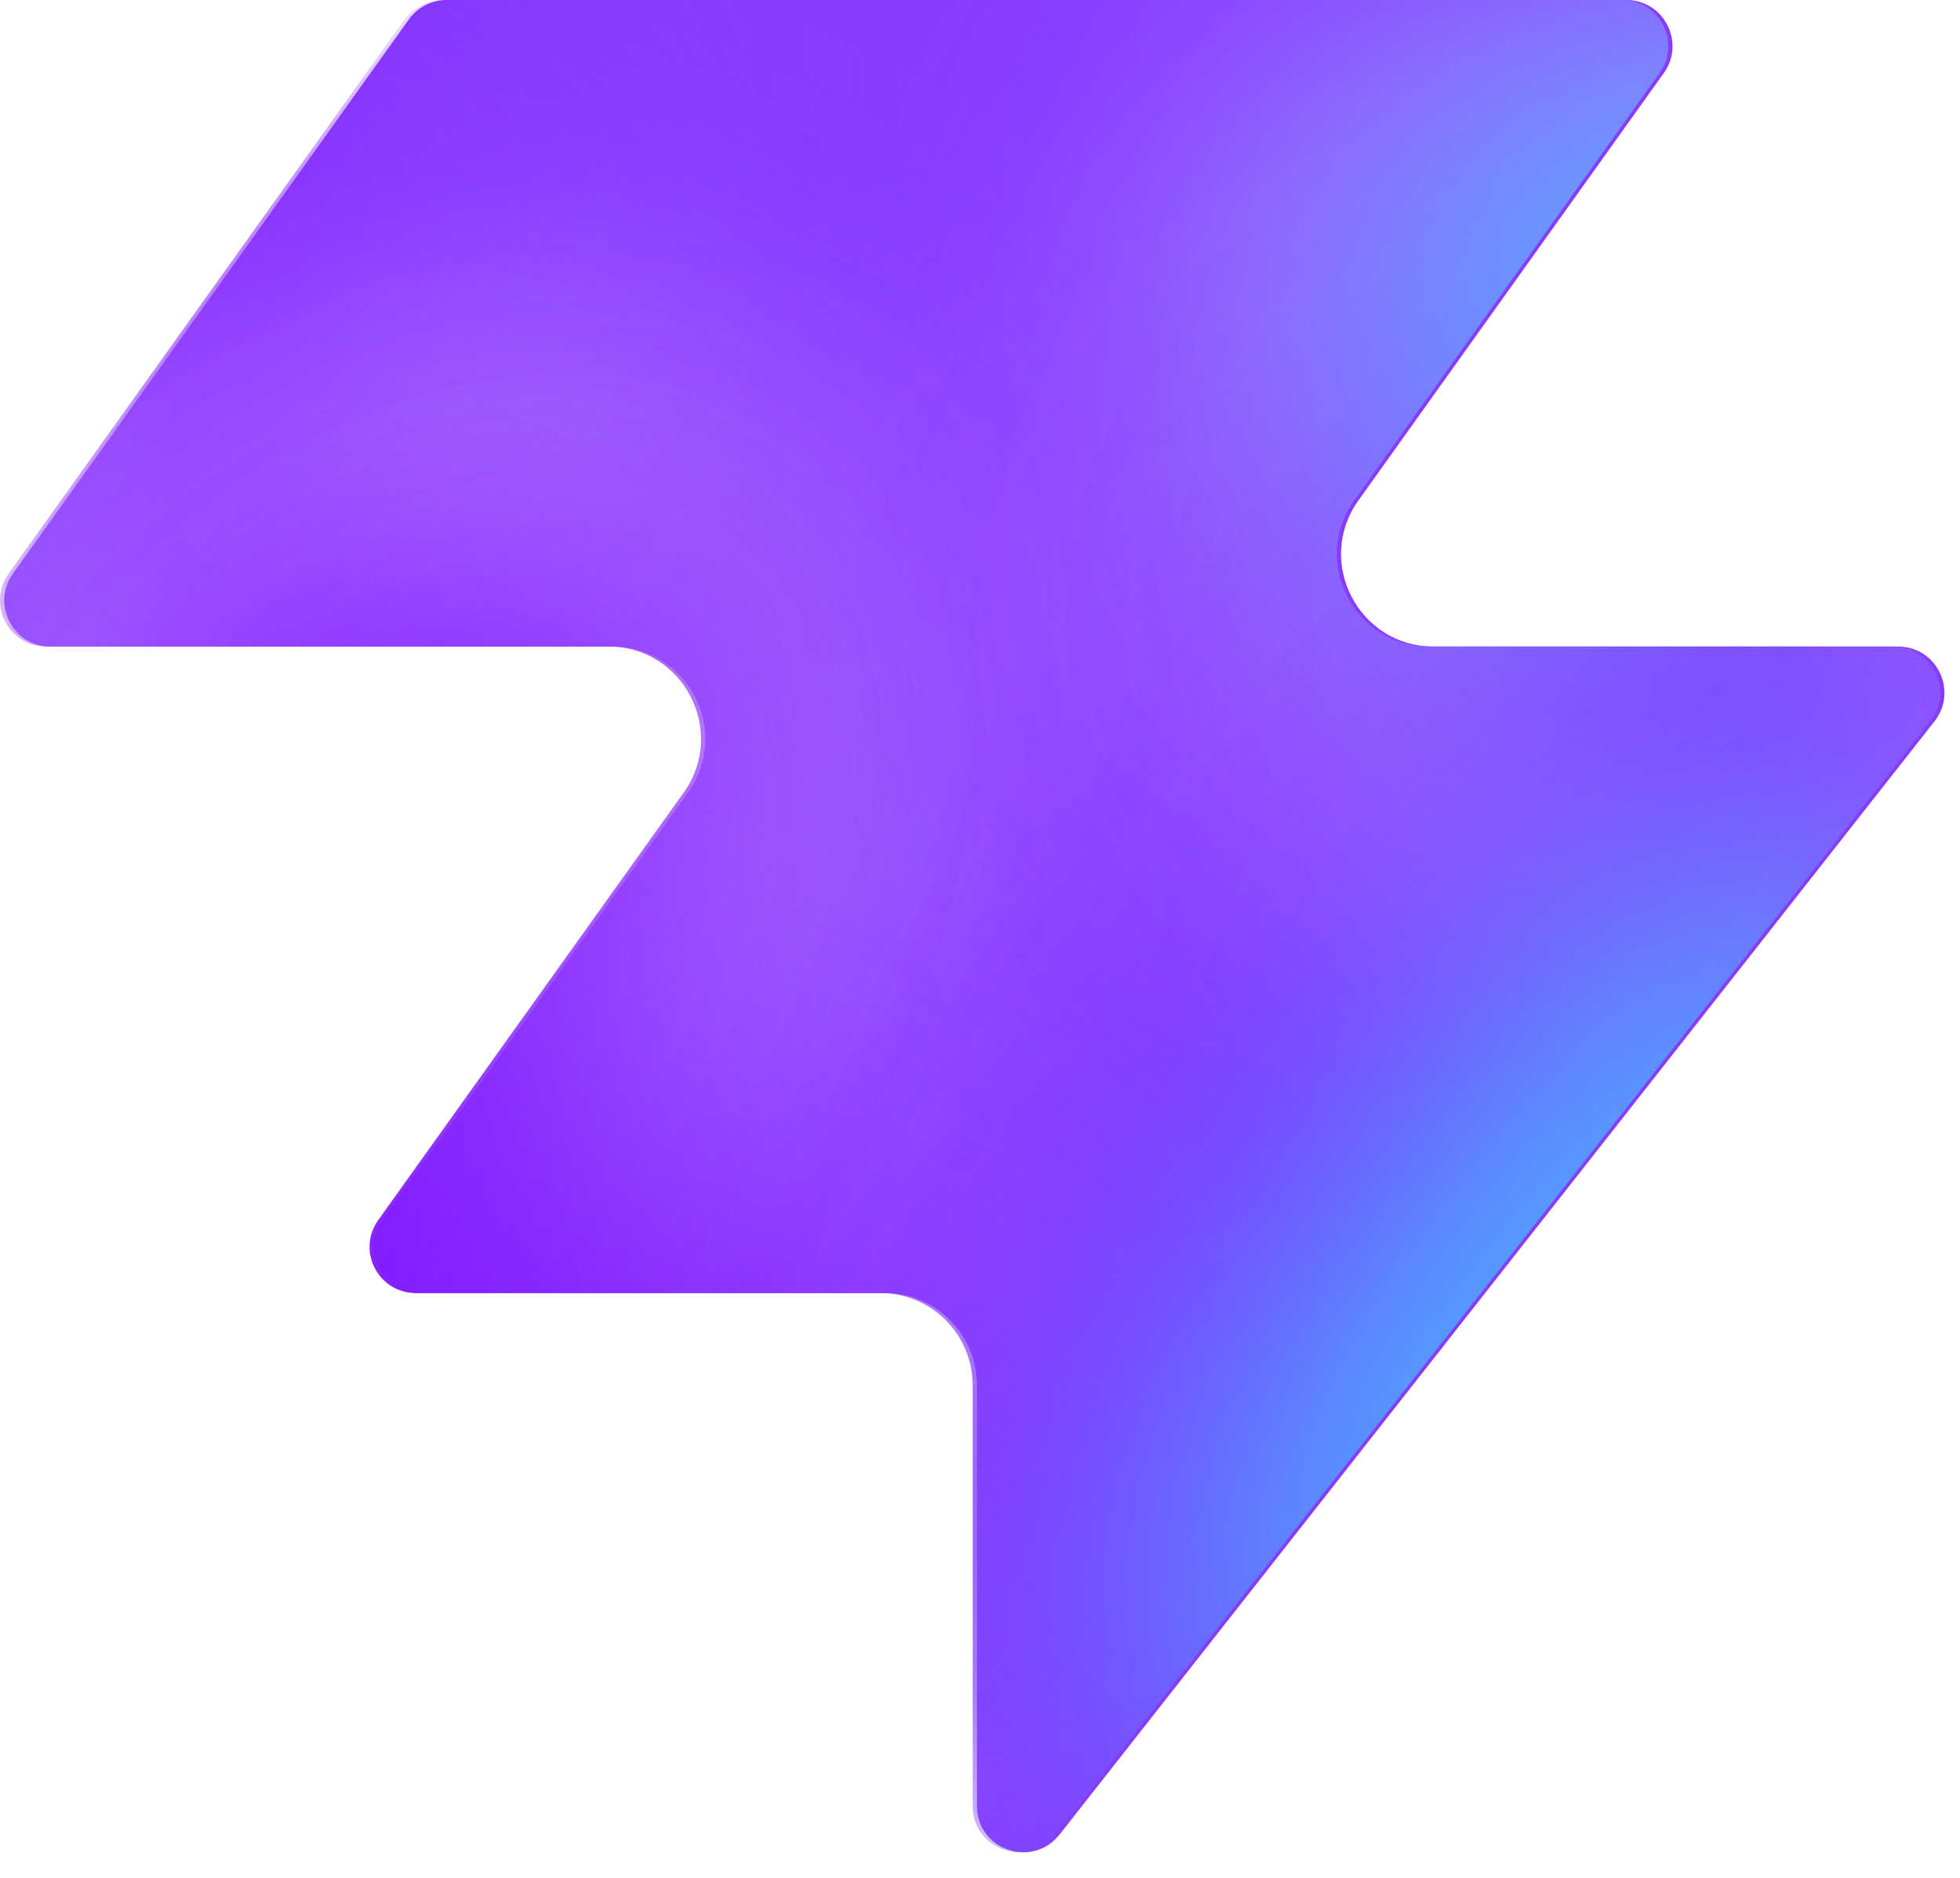
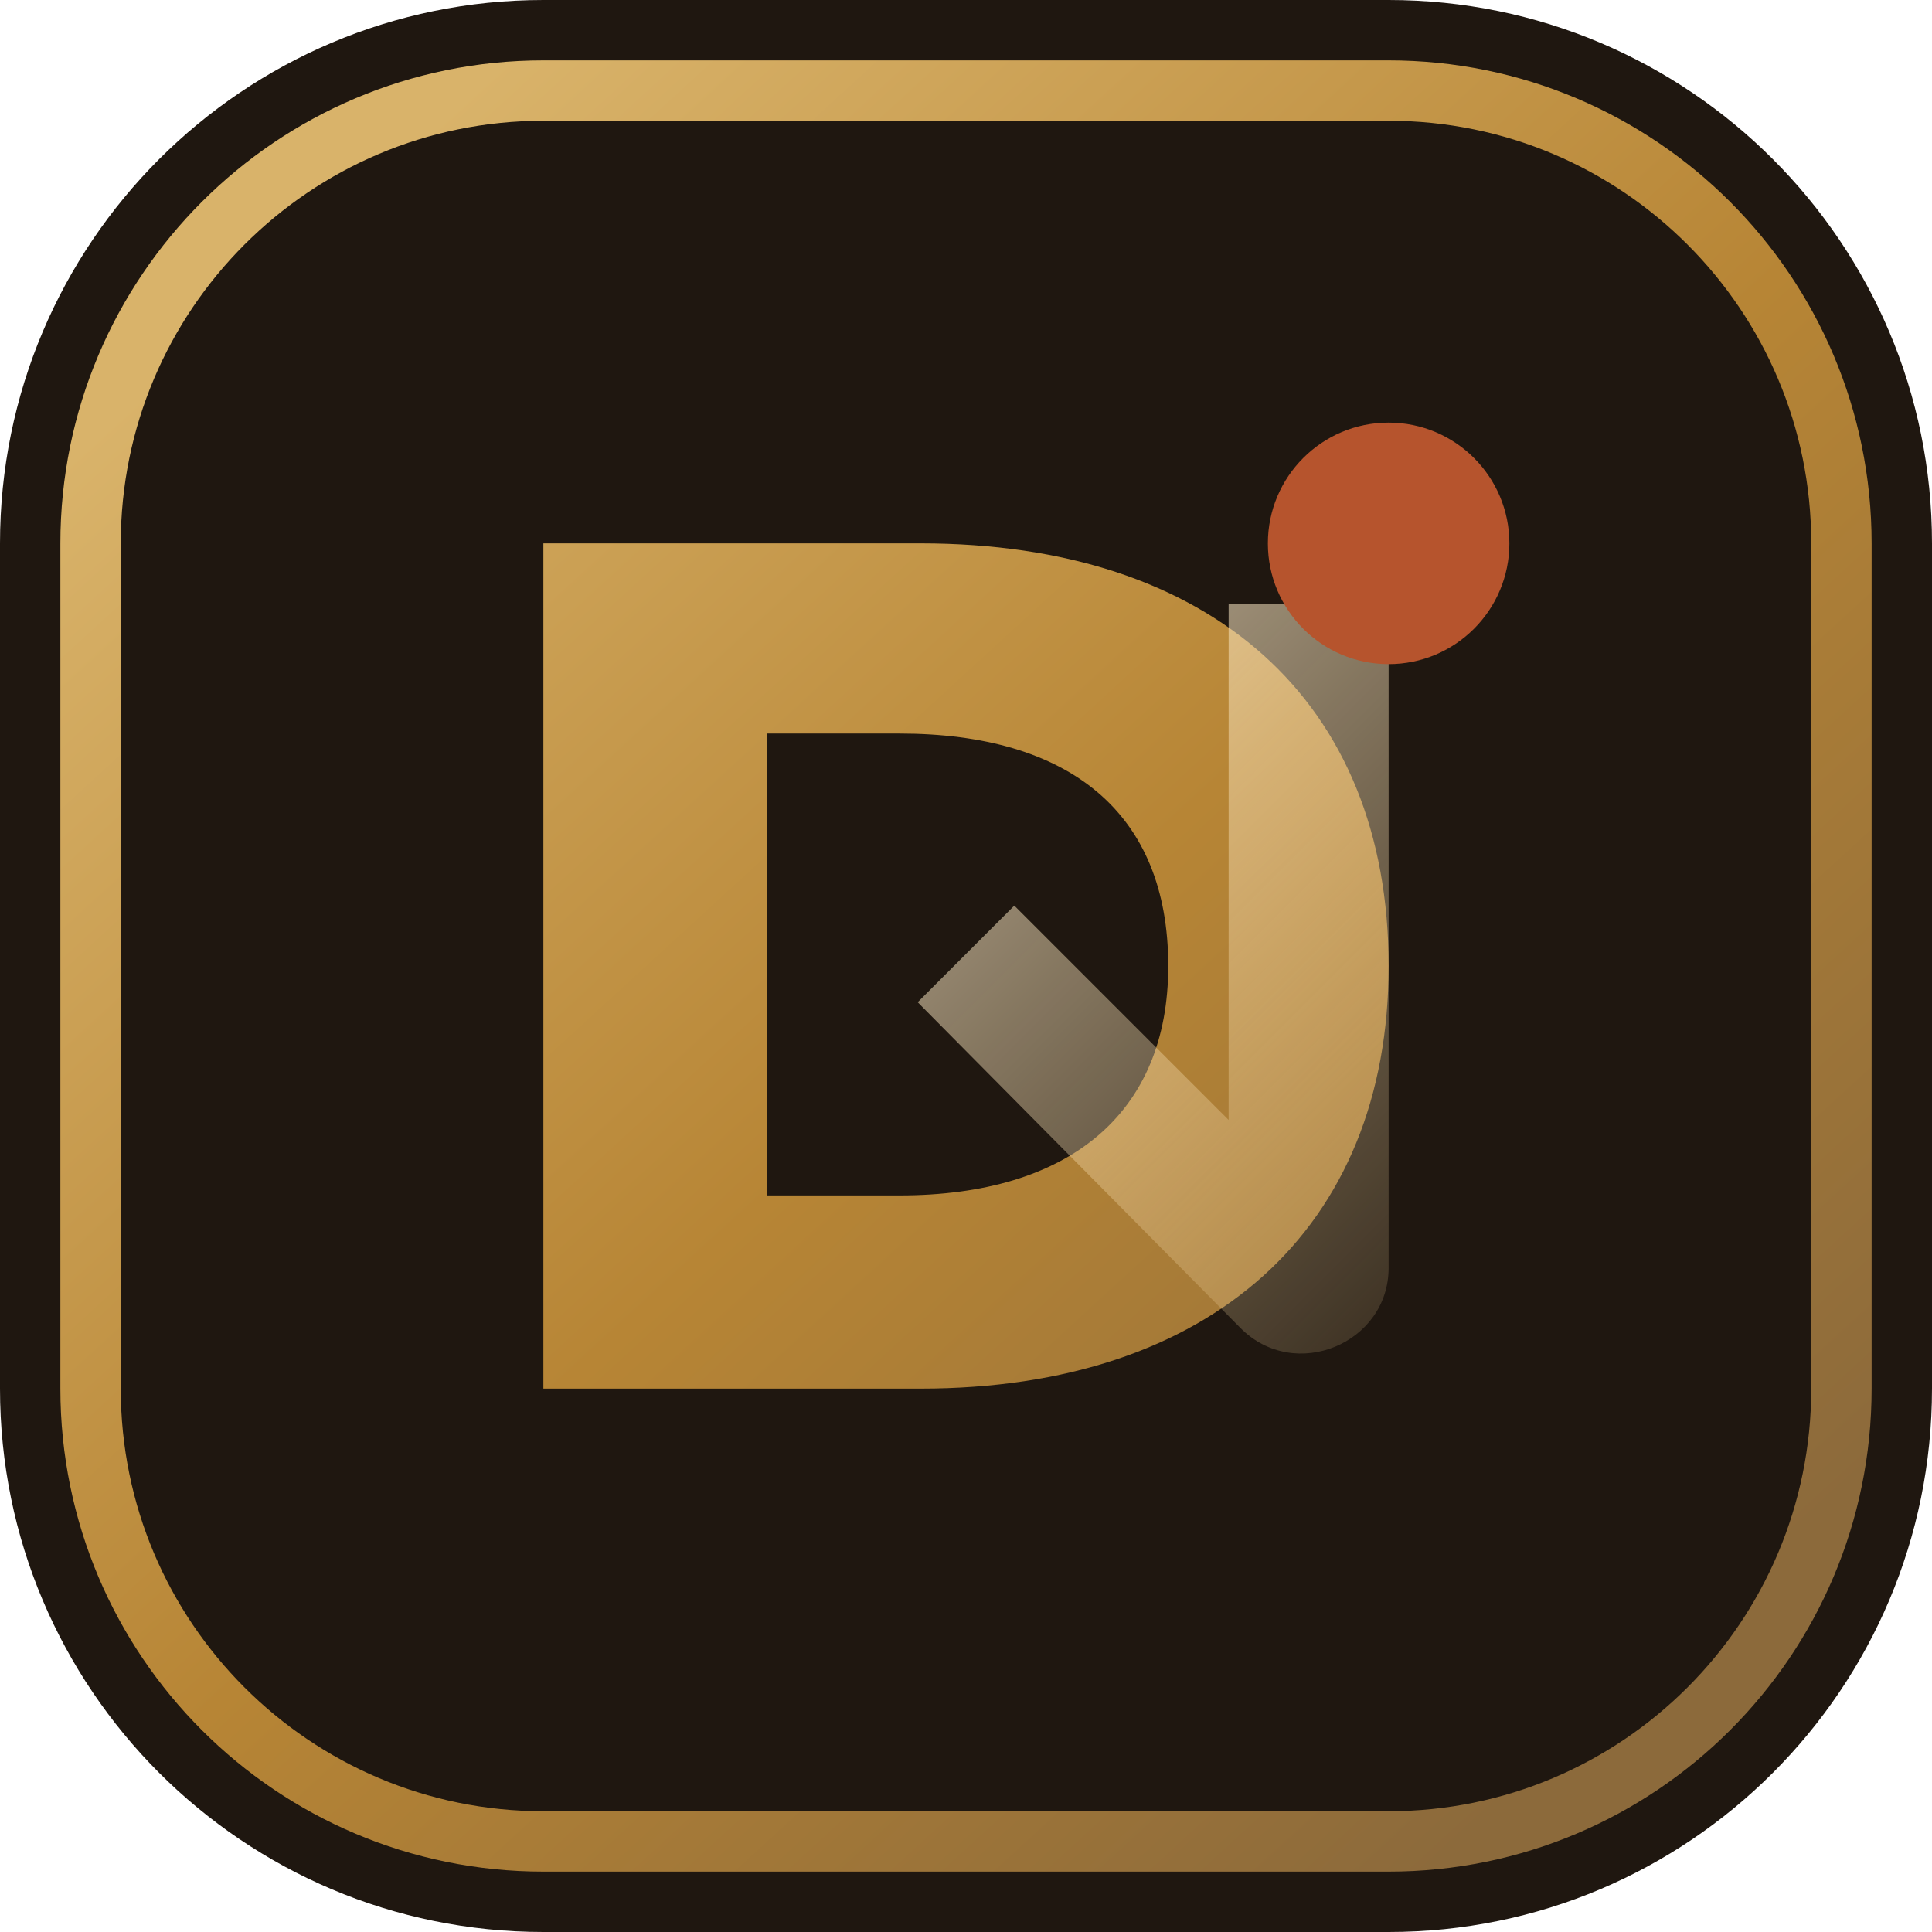
- <svg xmlns="http://www.w3.org/2000/svg" width="48" height="46" fill="none" viewBox="0 0 48 46">
-   <path fill="#863bff" d="M25.946 44.938c-.664.845-2.021.375-2.021-.698V33.937a2.26 2.26 0 0 0-2.262-2.262H10.287c-.92 0-1.456-1.04-.92-1.788l7.48-10.471c1.07-1.497 0-3.578-1.842-3.578H1.237c-.92 0-1.456-1.04-.92-1.788L10.013.474c.214-.297.556-.474.92-.474h28.894c.92 0 1.456 1.04.92 1.788l-7.48 10.471c-1.07 1.498 0 3.579 1.842 3.579h11.377c.943 0 1.473 1.088.89 1.83L25.947 44.94z" style="fill:#863bff;fill:color(display-p3 .525 .23 1);fill-opacity:1" />
-   <mask id="a" width="48" height="46" x="0" y="0" maskUnits="userSpaceOnUse" style="mask-type:alpha">
-     <path fill="#000" d="M25.842 44.938c-.664.844-2.021.375-2.021-.698V33.937a2.26 2.26 0 0 0-2.262-2.262H10.183c-.92 0-1.456-1.04-.92-1.788l7.48-10.471c1.07-1.498 0-3.579-1.842-3.579H1.133c-.92 0-1.456-1.04-.92-1.787L9.91.473c.214-.297.556-.474.92-.474h28.894c.92 0 1.456 1.04.92 1.788l-7.48 10.471c-1.07 1.498 0 3.578 1.842 3.578h11.377c.943 0 1.473 1.088.89 1.832L25.843 44.94z" style="fill:#000;fill-opacity:1" />
-   </mask>
-   <g mask="url(#a)">
-     <g filter="url(#b)">
-       <ellipse cx="5.508" cy="14.704" fill="#ede6ff" rx="5.508" ry="14.704" style="fill:#ede6ff;fill:color(display-p3 .927 .903 1);fill-opacity:1" transform="matrix(.00324 1 1 -.00324 -4.47 31.516)" />
-     </g>
-     <g filter="url(#c)">
-       <ellipse cx="10.399" cy="29.851" fill="#ede6ff" rx="10.399" ry="29.851" style="fill:#ede6ff;fill:color(display-p3 .927 .903 1);fill-opacity:1" transform="matrix(.00324 1 1 -.00324 -39.328 7.883)" />
-     </g>
-     <g filter="url(#d)">
-       <ellipse cx="5.508" cy="30.487" fill="#7e14ff" rx="5.508" ry="30.487" style="fill:#7e14ff;fill:color(display-p3 .492 .077 1);fill-opacity:1" transform="rotate(89.814 -25.913 -14.639)scale(1 -1)" />
-     </g>
-     <g filter="url(#e)">
-       <ellipse cx="5.508" cy="30.599" fill="#7e14ff" rx="5.508" ry="30.599" style="fill:#7e14ff;fill:color(display-p3 .492 .077 1);fill-opacity:1" transform="rotate(89.814 -32.644 -3.334)scale(1 -1)" />
-     </g>
-     <g filter="url(#f)">
-       <ellipse cx="5.508" cy="30.599" fill="#7e14ff" rx="5.508" ry="30.599" style="fill:#7e14ff;fill:color(display-p3 .492 .077 1);fill-opacity:1" transform="matrix(.00324 1 1 -.00324 -34.34 30.47)" />
-     </g>
-     <g filter="url(#g)">
-       <ellipse cx="14.072" cy="22.078" fill="#ede6ff" rx="14.072" ry="22.078" style="fill:#ede6ff;fill:color(display-p3 .927 .903 1);fill-opacity:1" transform="rotate(93.35 24.506 48.493)scale(-1 1)" />
-     </g>
-     <g filter="url(#h)">
-       <ellipse cx="3.47" cy="21.501" fill="#7e14ff" rx="3.47" ry="21.501" style="fill:#7e14ff;fill:color(display-p3 .492 .077 1);fill-opacity:1" transform="rotate(89.009 28.708 47.59)scale(-1 1)" />
-     </g>
-     <g filter="url(#i)">
-       <ellipse cx="3.47" cy="21.501" fill="#7e14ff" rx="3.47" ry="21.501" style="fill:#7e14ff;fill:color(display-p3 .492 .077 1);fill-opacity:1" transform="rotate(89.009 28.708 47.59)scale(-1 1)" />
-     </g>
-     <g filter="url(#j)">
-       <ellipse cx=".387" cy="8.972" fill="#7e14ff" rx="4.407" ry="29.108" style="fill:#7e14ff;fill:color(display-p3 .492 .077 1);fill-opacity:1" transform="rotate(39.51 .387 8.972)" />
-     </g>
-     <g filter="url(#k)">
-       <ellipse cx="47.523" cy="-6.092" fill="#7e14ff" rx="4.407" ry="29.108" style="fill:#7e14ff;fill:color(display-p3 .492 .077 1);fill-opacity:1" transform="rotate(37.892 47.523 -6.092)" />
-     </g>
-     <g filter="url(#l)">
-       <ellipse cx="41.412" cy="6.333" fill="#47bfff" rx="5.971" ry="9.665" style="fill:#47bfff;fill:color(display-p3 .28 .748 1);fill-opacity:1" transform="rotate(37.892 41.412 6.333)" />
-     </g>
-     <g filter="url(#m)">
-       <ellipse cx="-1.879" cy="38.332" fill="#7e14ff" rx="4.407" ry="29.108" style="fill:#7e14ff;fill:color(display-p3 .492 .077 1);fill-opacity:1" transform="rotate(37.892 -1.88 38.332)" />
-     </g>
-     <g filter="url(#n)">
-       <ellipse cx="-1.879" cy="38.332" fill="#7e14ff" rx="4.407" ry="29.108" style="fill:#7e14ff;fill:color(display-p3 .492 .077 1);fill-opacity:1" transform="rotate(37.892 -1.88 38.332)" />
-     </g>
-     <g filter="url(#o)">
-       <ellipse cx="35.651" cy="29.907" fill="#7e14ff" rx="4.407" ry="29.108" style="fill:#7e14ff;fill:color(display-p3 .492 .077 1);fill-opacity:1" transform="rotate(37.892 35.651 29.907)" />
-     </g>
-     <g filter="url(#p)">
-       <ellipse cx="38.418" cy="32.4" fill="#47bfff" rx="5.971" ry="15.297" style="fill:#47bfff;fill:color(display-p3 .28 .748 1);fill-opacity:1" transform="rotate(37.892 38.418 32.4)" />
-     </g>
-   </g>
+ <svg xmlns="http://www.w3.org/2000/svg" viewBox="0 0 64 64" fill="none">
  <defs>
-     <filter id="b" width="60.045" height="41.654" x="-19.77" y="16.149" color-interpolation-filters="sRGB" filterUnits="userSpaceOnUse">
-       <feFlood flood-opacity="0" result="BackgroundImageFix" />
-       <feBlend in="SourceGraphic" in2="BackgroundImageFix" result="shape" />
-       <feGaussianBlur result="effect1_foregroundBlur_2002_17158" stdDeviation="7.659" />
-     </filter>
-     <filter id="c" width="90.34" height="51.437" x="-54.613" y="-7.533" color-interpolation-filters="sRGB" filterUnits="userSpaceOnUse">
-       <feFlood flood-opacity="0" result="BackgroundImageFix" />
-       <feBlend in="SourceGraphic" in2="BackgroundImageFix" result="shape" />
-       <feGaussianBlur result="effect1_foregroundBlur_2002_17158" stdDeviation="7.659" />
-     </filter>
-     <filter id="d" width="79.355" height="29.4" x="-49.64" y="2.03" color-interpolation-filters="sRGB" filterUnits="userSpaceOnUse">
-       <feFlood flood-opacity="0" result="BackgroundImageFix" />
-       <feBlend in="SourceGraphic" in2="BackgroundImageFix" result="shape" />
-       <feGaussianBlur result="effect1_foregroundBlur_2002_17158" stdDeviation="4.596" />
-     </filter>
-     <filter id="e" width="79.579" height="29.4" x="-45.045" y="20.029" color-interpolation-filters="sRGB" filterUnits="userSpaceOnUse">
-       <feFlood flood-opacity="0" result="BackgroundImageFix" />
-       <feBlend in="SourceGraphic" in2="BackgroundImageFix" result="shape" />
-       <feGaussianBlur result="effect1_foregroundBlur_2002_17158" stdDeviation="4.596" />
-     </filter>
-     <filter id="f" width="79.579" height="29.4" x="-43.513" y="21.178" color-interpolation-filters="sRGB" filterUnits="userSpaceOnUse">
-       <feFlood flood-opacity="0" result="BackgroundImageFix" />
-       <feBlend in="SourceGraphic" in2="BackgroundImageFix" result="shape" />
-       <feGaussianBlur result="effect1_foregroundBlur_2002_17158" stdDeviation="4.596" />
-     </filter>
-     <filter id="g" width="74.749" height="58.852" x="15.756" y="-17.901" color-interpolation-filters="sRGB" filterUnits="userSpaceOnUse">
-       <feFlood flood-opacity="0" result="BackgroundImageFix" />
-       <feBlend in="SourceGraphic" in2="BackgroundImageFix" result="shape" />
-       <feGaussianBlur result="effect1_foregroundBlur_2002_17158" stdDeviation="7.659" />
-     </filter>
-     <filter id="h" width="61.377" height="25.362" x="23.548" y="2.284" color-interpolation-filters="sRGB" filterUnits="userSpaceOnUse">
-       <feFlood flood-opacity="0" result="BackgroundImageFix" />
-       <feBlend in="SourceGraphic" in2="BackgroundImageFix" result="shape" />
-       <feGaussianBlur result="effect1_foregroundBlur_2002_17158" stdDeviation="4.596" />
-     </filter>
-     <filter id="i" width="61.377" height="25.362" x="23.548" y="2.284" color-interpolation-filters="sRGB" filterUnits="userSpaceOnUse">
-       <feFlood flood-opacity="0" result="BackgroundImageFix" />
-       <feBlend in="SourceGraphic" in2="BackgroundImageFix" result="shape" />
-       <feGaussianBlur result="effect1_foregroundBlur_2002_17158" stdDeviation="4.596" />
-     </filter>
-     <filter id="j" width="56.045" height="63.649" x="-27.636" y="-22.853" color-interpolation-filters="sRGB" filterUnits="userSpaceOnUse">
-       <feFlood flood-opacity="0" result="BackgroundImageFix" />
-       <feBlend in="SourceGraphic" in2="BackgroundImageFix" result="shape" />
-       <feGaussianBlur result="effect1_foregroundBlur_2002_17158" stdDeviation="4.596" />
-     </filter>
-     <filter id="k" width="54.814" height="64.646" x="20.116" y="-38.415" color-interpolation-filters="sRGB" filterUnits="userSpaceOnUse">
-       <feFlood flood-opacity="0" result="BackgroundImageFix" />
-       <feBlend in="SourceGraphic" in2="BackgroundImageFix" result="shape" />
-       <feGaussianBlur result="effect1_foregroundBlur_2002_17158" stdDeviation="4.596" />
-     </filter>
-     <filter id="l" width="33.541" height="35.313" x="24.641" y="-11.323" color-interpolation-filters="sRGB" filterUnits="userSpaceOnUse">
-       <feFlood flood-opacity="0" result="BackgroundImageFix" />
-       <feBlend in="SourceGraphic" in2="BackgroundImageFix" result="shape" />
-       <feGaussianBlur result="effect1_foregroundBlur_2002_17158" stdDeviation="4.596" />
-     </filter>
-     <filter id="m" width="54.814" height="64.646" x="-29.286" y="6.009" color-interpolation-filters="sRGB" filterUnits="userSpaceOnUse">
-       <feFlood flood-opacity="0" result="BackgroundImageFix" />
-       <feBlend in="SourceGraphic" in2="BackgroundImageFix" result="shape" />
-       <feGaussianBlur result="effect1_foregroundBlur_2002_17158" stdDeviation="4.596" />
-     </filter>
-     <filter id="n" width="54.814" height="64.646" x="-29.286" y="6.009" color-interpolation-filters="sRGB" filterUnits="userSpaceOnUse">
-       <feFlood flood-opacity="0" result="BackgroundImageFix" />
-       <feBlend in="SourceGraphic" in2="BackgroundImageFix" result="shape" />
-       <feGaussianBlur result="effect1_foregroundBlur_2002_17158" stdDeviation="4.596" />
-     </filter>
-     <filter id="o" width="54.814" height="64.646" x="8.244" y="-2.416" color-interpolation-filters="sRGB" filterUnits="userSpaceOnUse">
-       <feFlood flood-opacity="0" result="BackgroundImageFix" />
-       <feBlend in="SourceGraphic" in2="BackgroundImageFix" result="shape" />
-       <feGaussianBlur result="effect1_foregroundBlur_2002_17158" stdDeviation="4.596" />
-     </filter>
-     <filter id="p" width="39.409" height="43.623" x="18.713" y="10.588" color-interpolation-filters="sRGB" filterUnits="userSpaceOnUse">
-       <feFlood flood-opacity="0" result="BackgroundImageFix" />
-       <feBlend in="SourceGraphic" in2="BackgroundImageFix" result="shape" />
-       <feGaussianBlur result="effect1_foregroundBlur_2002_17158" stdDeviation="4.596" />
-     </filter>
+     <linearGradient id="dlm-gold" x1="10" x2="54" y1="8" y2="56" gradientUnits="userSpaceOnUse">
+       <stop stop-color="#D9B36A" />
+       <stop offset="0.52" stop-color="#B78535" />
+       <stop offset="1" stop-color="#8C6A3B" />
+     </linearGradient>
+     <linearGradient id="dlm-sheen" x1="18" x2="46" y1="16" y2="44" gradientUnits="userSpaceOnUse">
+       <stop stop-color="#FFF7E5" stop-opacity="0.95" />
+       <stop offset="1" stop-color="#F1D29A" stop-opacity="0.15" />
+     </linearGradient>
  </defs>
+   <rect width="64" height="64" rx="18" fill="#1F1710" />
+   <rect x="3" y="3" width="58" height="58" rx="15" stroke="url(#dlm-gold)" stroke-width="2" />
+   <path d="M18 18h12.5c9.6 0 15.5 5.2 15.5 14 0 8.7-5.9 14-15.5 14H18V18Zm11.8 21.6c5.6 0 8.9-2.7 8.9-7.6 0-5.1-3.3-7.7-8.9-7.7h-4.4v15.3h4.4Z" fill="url(#dlm-gold)" />
+   <path d="M46 46V20h-5.3v17.1L33.6 30l-3.2 3.2L41.1 44c1.8 1.8 4.9.5 4.9-2Z" fill="url(#dlm-sheen)" />
+   <circle cx="46" cy="18" r="4" fill="#B6542D" />
</svg>
